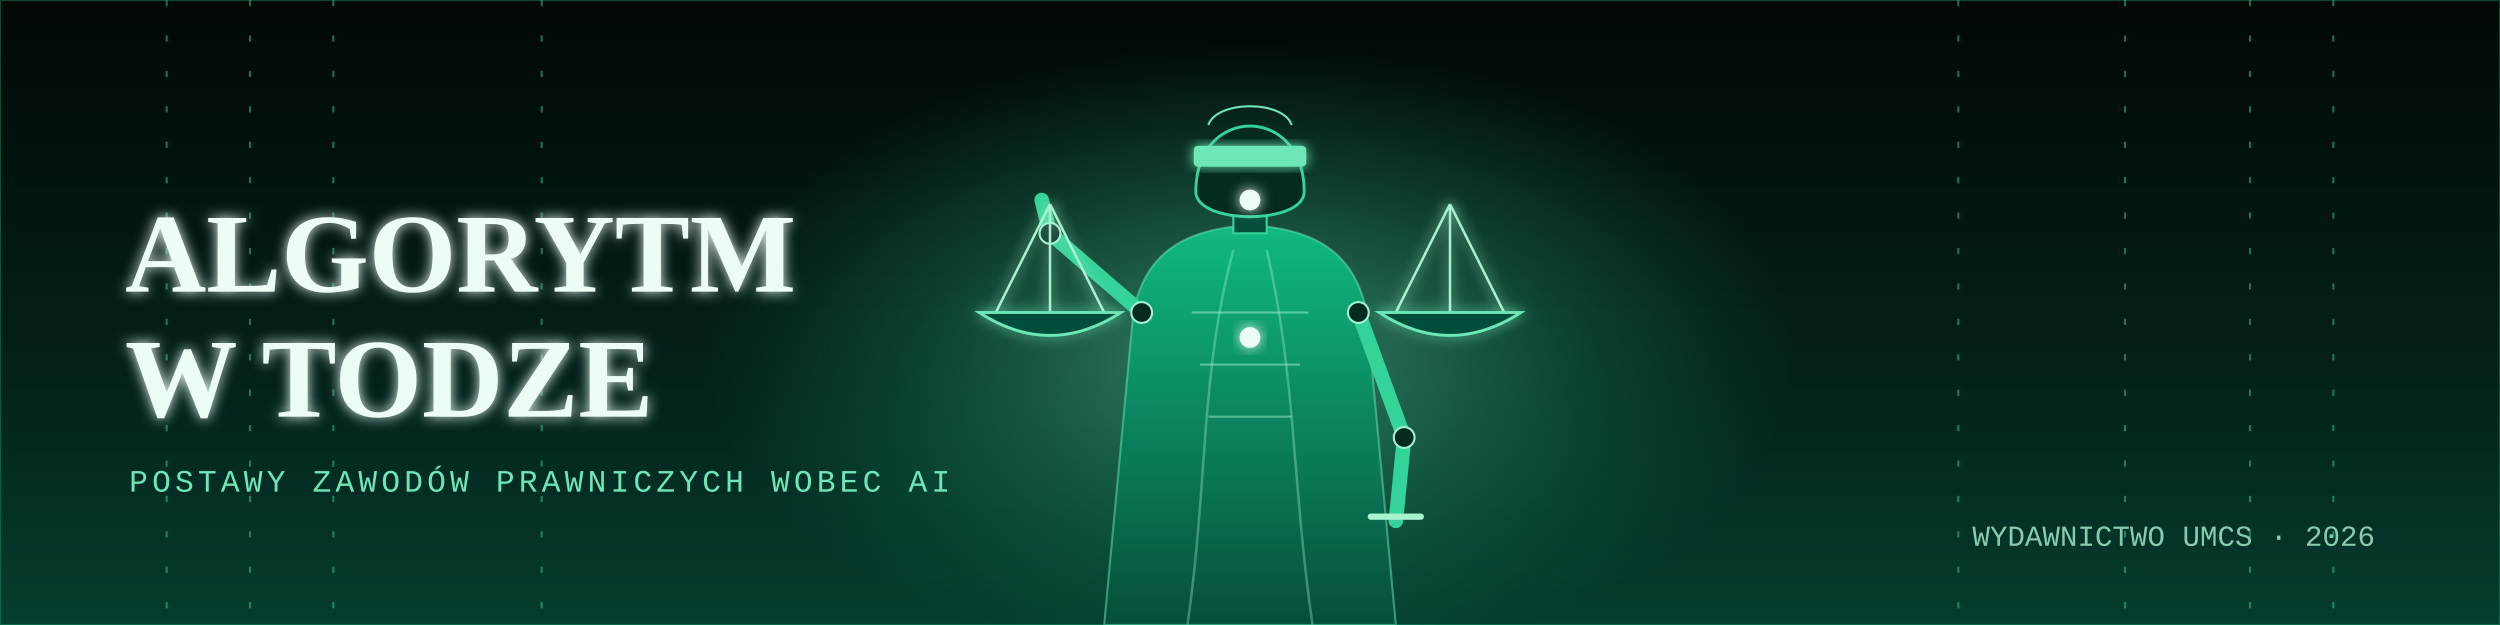
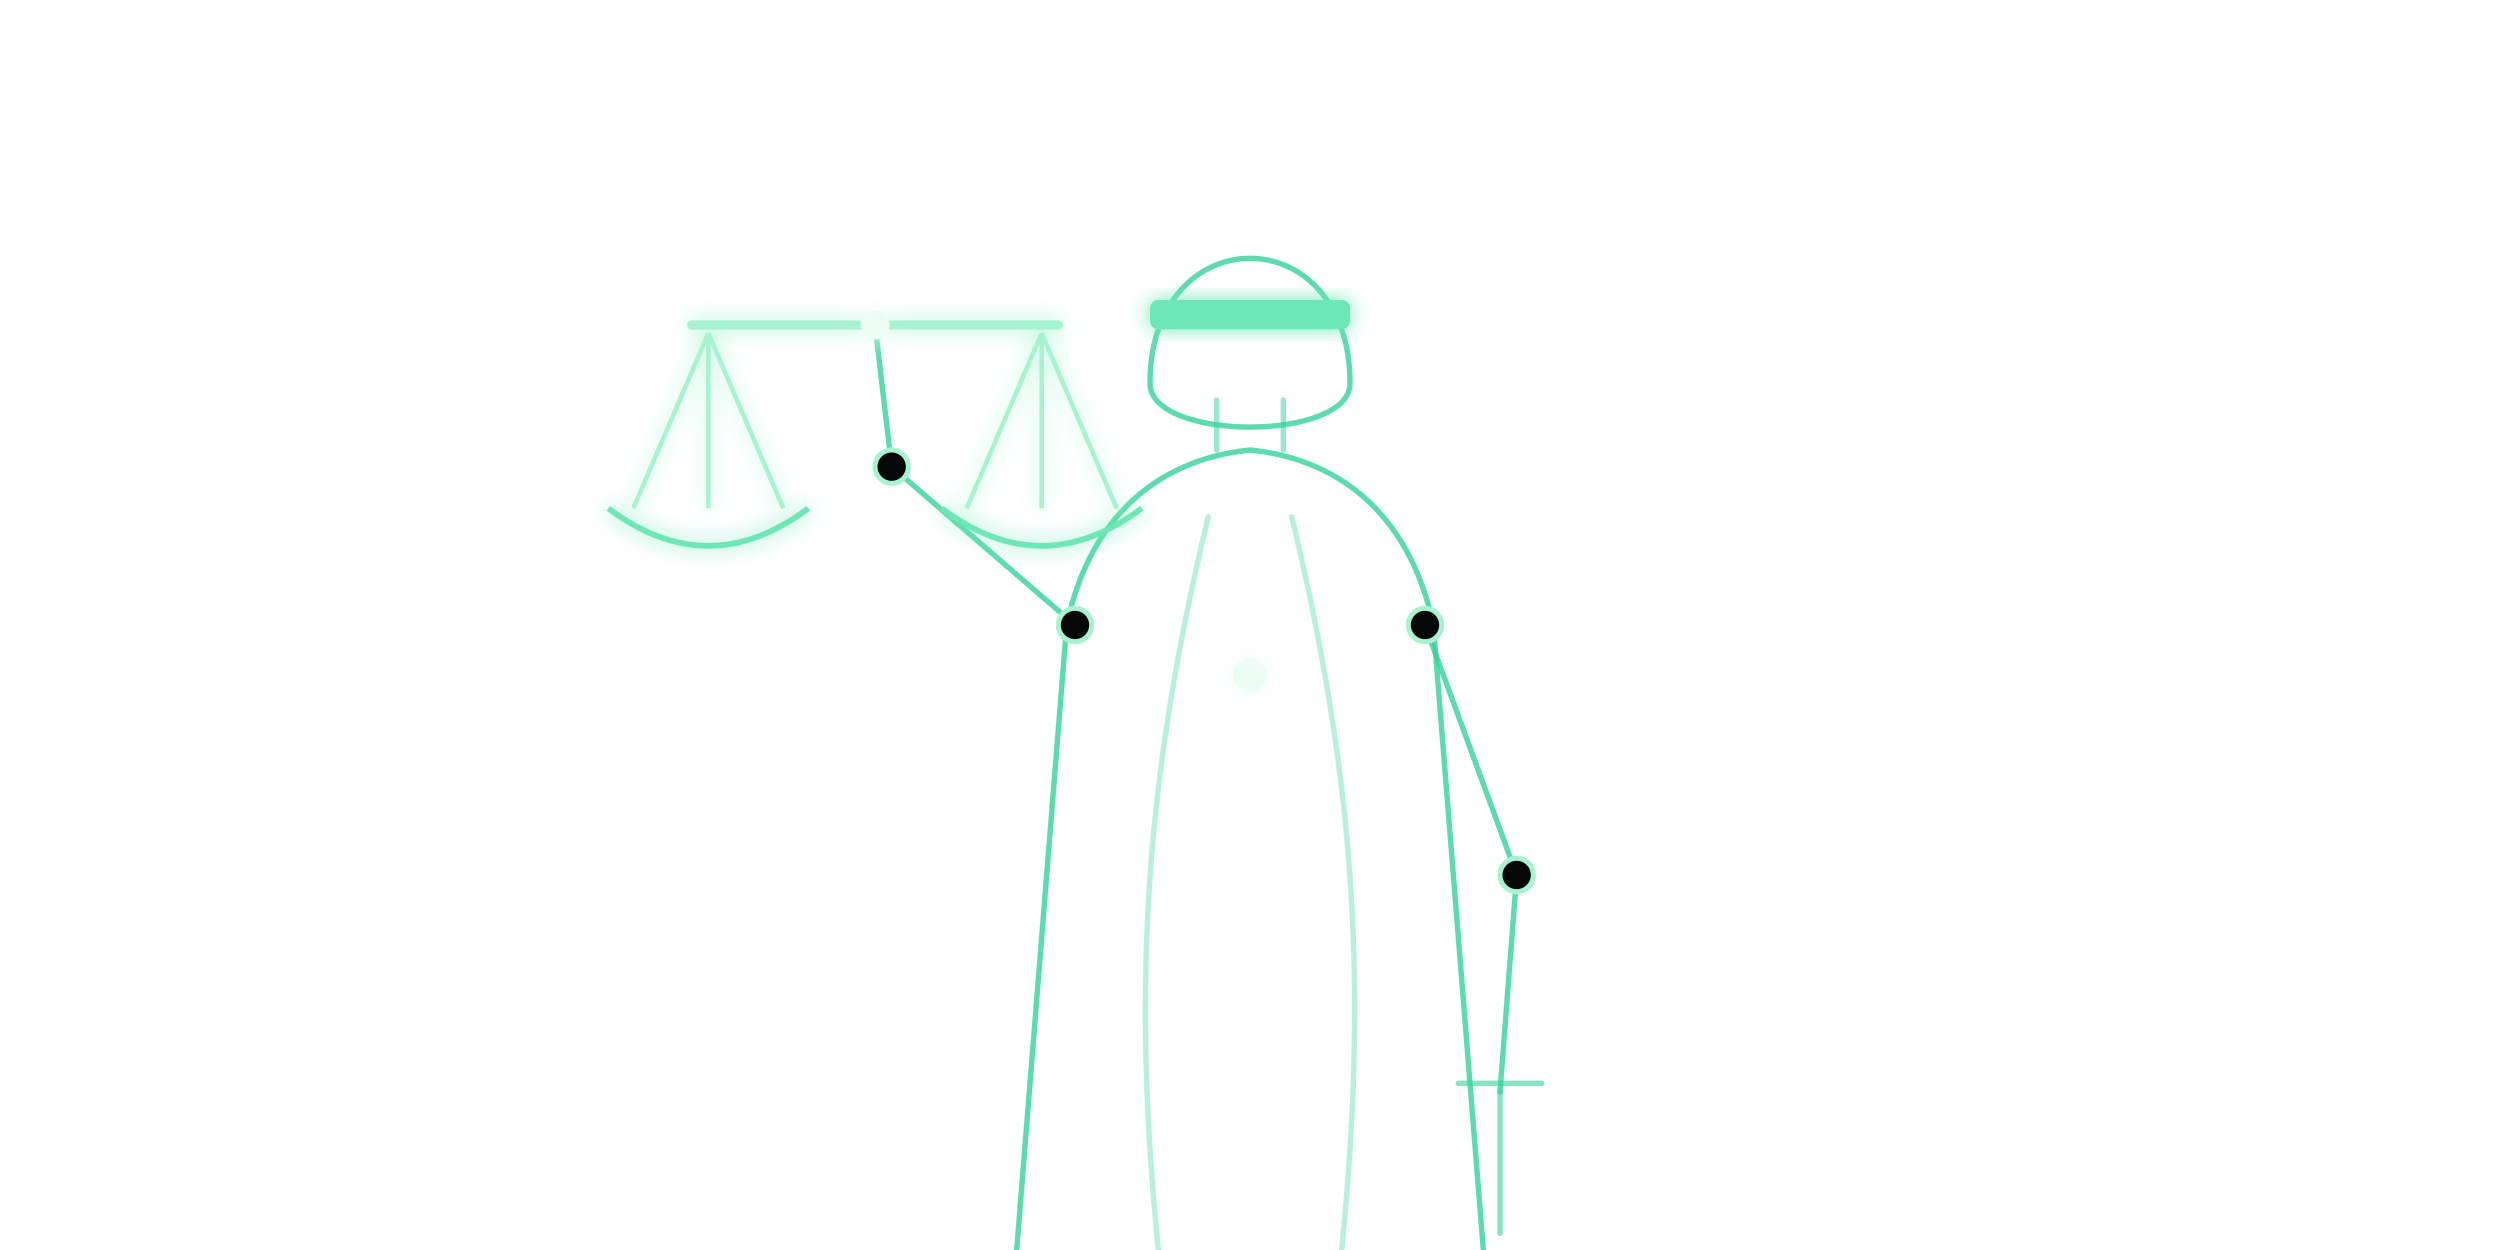
- <svg xmlns="http://www.w3.org/2000/svg" viewBox="0 0 1200 300" width="1200" height="300" role="img" aria-labelledby="t d">
+ <svg xmlns="http://www.w3.org/2000/svg" viewBox="0 0 600 300" width="600" height="300" role="img" aria-label="Robotyczna Temida z wagą">
  <defs>
-     <linearGradient id="sky" x1="0" y1="0" x2="0" y2="1">
-       <stop offset="0" stop-color="#020806" />
-       <stop offset=".6" stop-color="#03211a" />
-       <stop offset="1" stop-color="#053d2f" />
-     </linearGradient>
-     <linearGradient id="toga" x1="0" y1="0" x2="0" y2="1">
-       <stop offset="0" stop-color="#10b981" />
-       <stop offset="1" stop-color="#064e3b" />
-     </linearGradient>
-     <linearGradient id="metal" x1="0" y1="0" x2="1" y2="1">
-       <stop offset="0" stop-color="#d1fae5" />
-       <stop offset="1" stop-color="#34d399" />
-     </linearGradient>
-     <radialGradient id="halo" cx=".5" cy=".5" r=".5">
-       <stop offset="0" stop-color="#6ee7b7" stop-opacity=".5" />
-       <stop offset="1" stop-color="#10b981" stop-opacity="0" />
-     </radialGradient>
-     <filter id="glow" x="-30%" y="-30%" width="160%" height="160%">
-       <feGaussianBlur stdDeviation="3" result="b" />
+     <filter id="g" x="-40%" y="-40%" width="180%" height="180%">
+       <feGaussianBlur stdDeviation="2.5" result="b" />
      <feMerge>
        <feMergeNode in="b" />
        <feMergeNode in="SourceGraphic" />
      </feMerge>
    </filter>
    <style>
@keyframes sway{0%,100%{transform:rotate(-4deg)}50%{transform:rotate(4deg)}}
- @keyframes pan{0%,100%{transform:translateY(-6px)}50%{transform:translateY(6px)}}
- @keyframes panr{0%,100%{transform:translateY(6px)}50%{transform:translateY(-6px)}}
- @keyframes visor{0%,100%{opacity:.6}50%{opacity:1}}
- @keyframes stream{to{stroke-dashoffset:-400}}
- @keyframes core{0%,100%{r:5}50%{r:7}}
- .beam{transform-origin:600px 96px;animation:sway 6s ease-in-out infinite}
+ @keyframes pan{0%,100%{transform:translateY(-5px)}50%{transform:translateY(5px)}}
+ @keyframes panr{0%,100%{transform:translateY(5px)}50%{transform:translateY(-5px)}}
+ @keyframes visor{0%,100%{opacity:.55}50%{opacity:1}}
+ .beam{transform-origin:210px 78px;animation:sway 6s ease-in-out infinite}
.panL{animation:pan 6s ease-in-out infinite}.panR{animation:panr 6s ease-in-out infinite}
- .visor{animation:visor 2.4s ease-in-out infinite}
- .st{fill:none;stroke:#34d399;stroke-opacity:.5;stroke-width:1;stroke-dasharray:3 14;animation:stream 9s linear infinite}
- .core{animation:core 3s ease-in-out infinite}
+ .visor{animation:visor 2.6s ease-in-out infinite}
@media (prefers-reduced-motion:reduce){*{animation:none!important}}
</style>
  </defs>
-   <rect width="1200" height="300" fill="url(#sky)" />
-   <g class="st">
-     <path d="M80 0 V300 M160 0 V300 M260 0 V300 M940 0 V300 M1020 0 V300 M1120 0 V300" />
-     <path d="M120 0 V300 M1080 0 V300" style="animation-delay:-4s" />
+   <g fill="none" stroke="#34d399" stroke-width="1.3" stroke-linecap="round" stroke-linejoin="round" stroke-opacity=".8">
+     <path d="M244 300 L256 150 C262 122 280 110 300 108 C320 110 338 122 344 150 L356 300" />
+     <path d="M278 300 C272 240 274 190 290 124 M322 300 C328 240 326 190 310 124" stroke-opacity=".35" />
+     <path d="M276 92 C276 52 324 52 324 92 C324 106 276 106 276 92 Z" />
+     <path d="M292 96 V108 M308 96 V108" stroke-opacity=".5" />
+     <path d="M258 150 L214 112 L210 78" />
+     <path d="M342 150 L364 210 L360 262" />
+     <path d="M360 262 V296 M350 260 H370" stroke-opacity=".6" />
  </g>
-   <ellipse cx="600" cy="170" rx="260" ry="150" fill="url(#halo)" />
-   <g transform="translate(600,0)">
-     <path d="M-70 300 L-56 150 C-50 120 -30 110 0 108 C30 110 50 120 56 150 L70 300 Z" fill="url(#toga)" stroke="#6ee7b7" stroke-opacity=".5" />
-     <path d="M-30 300 C-20 230 -24 180 -8 120 M30 300 C20 230 22 180 8 120" fill="none" stroke="#a7f3d0" stroke-opacity=".35" stroke-width="1.2" />
-     <path d="M-28 150 L28 150 M-24 175 L24 175 M-20 200 L20 200" stroke="#a7f3d0" stroke-opacity=".5" stroke-width="1" />
-     <circle class="core" cx="0" cy="162" r="5" fill="#ecfdf5" filter="url(#glow)" />
-     <rect x="-8" y="96" width="16" height="16" fill="#064e3b" stroke="#34d399" />
-     <path d="M-26 92 C-26 50 26 50 26 92 C26 108 -26 108 -26 92 Z" fill="#052a20" stroke="#34d399" stroke-width="1.4" />
-     <path d="M-20 60 C-16 48 16 48 20 60" fill="none" stroke="#6ee7b7" stroke-width="1" />
-     <rect class="visor" x="-27" y="70" width="54" height="10" rx="2" fill="#6ee7b7" filter="url(#glow)" />
-     <path d="M-52 150 L-96 112 L-100 96" fill="none" stroke="#34d399" stroke-width="7" stroke-linecap="round" />
-     <circle cx="-96" cy="112" r="5" fill="#052a20" stroke="#a7f3d0" />
-     <circle cx="-52" cy="150" r="5" fill="#052a20" stroke="#a7f3d0" />
-     <path d="M52 150 L74 210 L70 250" fill="none" stroke="#34d399" stroke-width="7" stroke-linecap="round" />
-     <circle cx="74" cy="210" r="5" fill="#052a20" stroke="#a7f3d0" />
-     <circle cx="52" cy="150" r="5" fill="#052a20" stroke="#a7f3d0" />
-     <path d="M70 250 L70 296" stroke="url(#metal)" stroke-width="4" stroke-linecap="round" />
-     <path d="M58 248 H82" stroke="#a7f3d0" stroke-width="3" stroke-linecap="round" />
+   <g fill="#050807" stroke="#a7f3d0" stroke-width="1.2">
+     <circle cx="214" cy="112" r="4" />
+     <circle cx="258" cy="150" r="4" />
+     <circle cx="364" cy="210" r="4" />
+     <circle cx="342" cy="150" r="4" />
  </g>
-   <g class="beam" filter="url(#glow)">
-     <path d="M500 96 H600 H700" stroke="url(#metal)" stroke-width="3.5" stroke-linecap="round" />
-     <circle cx="600" cy="96" r="5" fill="#ecfdf5" />
-     <g class="panL">
-       <path d="M504 98 V150 M504 98 L478 150 M504 98 L530 150" stroke="#a7f3d0" stroke-width="1.2" fill="none" />
-       <path d="M470 150 Q504 172 538 150 Z" fill="#064e3b" stroke="#6ee7b7" stroke-width="1.4" />
+   <rect class="visor" x="276" y="72" width="48" height="7" rx="2" fill="#6ee7b7" filter="url(#g)" />
+   <circle cx="300" cy="162" r="4" fill="#ecfdf5" filter="url(#g)" />
+   <g class="beam" filter="url(#g)">
+     <path d="M166 78 H254" stroke="#a7f3d0" stroke-width="2.2" stroke-linecap="round" />
+     <circle cx="210" cy="78" r="3.5" fill="#ecfdf5" />
+     <g class="panL" fill="none" stroke="#a7f3d0" stroke-width="1.1">
+       <path d="M170 80 V122 M170 80 L152 122 M170 80 L188 122" />
+       <path d="M146 122 Q170 140 194 122" stroke="#6ee7b7" stroke-width="1.4" />
    </g>
-     <g class="panR">
-       <path d="M696 98 V150 M696 98 L670 150 M696 98 L722 150" stroke="#a7f3d0" stroke-width="1.2" fill="none" />
-       <path d="M662 150 Q696 172 730 150 Z" fill="#064e3b" stroke="#6ee7b7" stroke-width="1.4" />
+     <g class="panR" fill="none" stroke="#a7f3d0" stroke-width="1.1">
+       <path d="M250 80 V122 M250 80 L232 122 M250 80 L268 122" />
+       <path d="M226 122 Q250 140 274 122" stroke="#6ee7b7" stroke-width="1.4" />
    </g>
  </g>
-   <g font-family="Georgia,'Times New Roman',serif" fill="#ecfdf5">
-     <text x="60" y="140" font-size="54" font-weight="700" filter="url(#glow)">ALGORYTM</text>
-     <text x="60" y="200" font-size="54" font-weight="700" filter="url(#glow)">W TODZE</text>
-     <text x="62" y="236" font-size="15" font-family="Consolas,'Courier New',monospace" fill="#6ee7b7" letter-spacing="2">POSTAWY ZAWODÓW PRAWNICZYCH WOBEC AI</text>
-   </g>
-   <g font-family="Consolas,'Courier New',monospace" font-size="14" fill="#a7f3d0" opacity=".8" text-anchor="end">
-     <text x="1140" y="262">WYDAWNICTWO UMCS · 2026</text>
-   </g>
-   <rect width="1200" height="300" fill="none" stroke="#10b981" stroke-opacity=".35" />
</svg>
